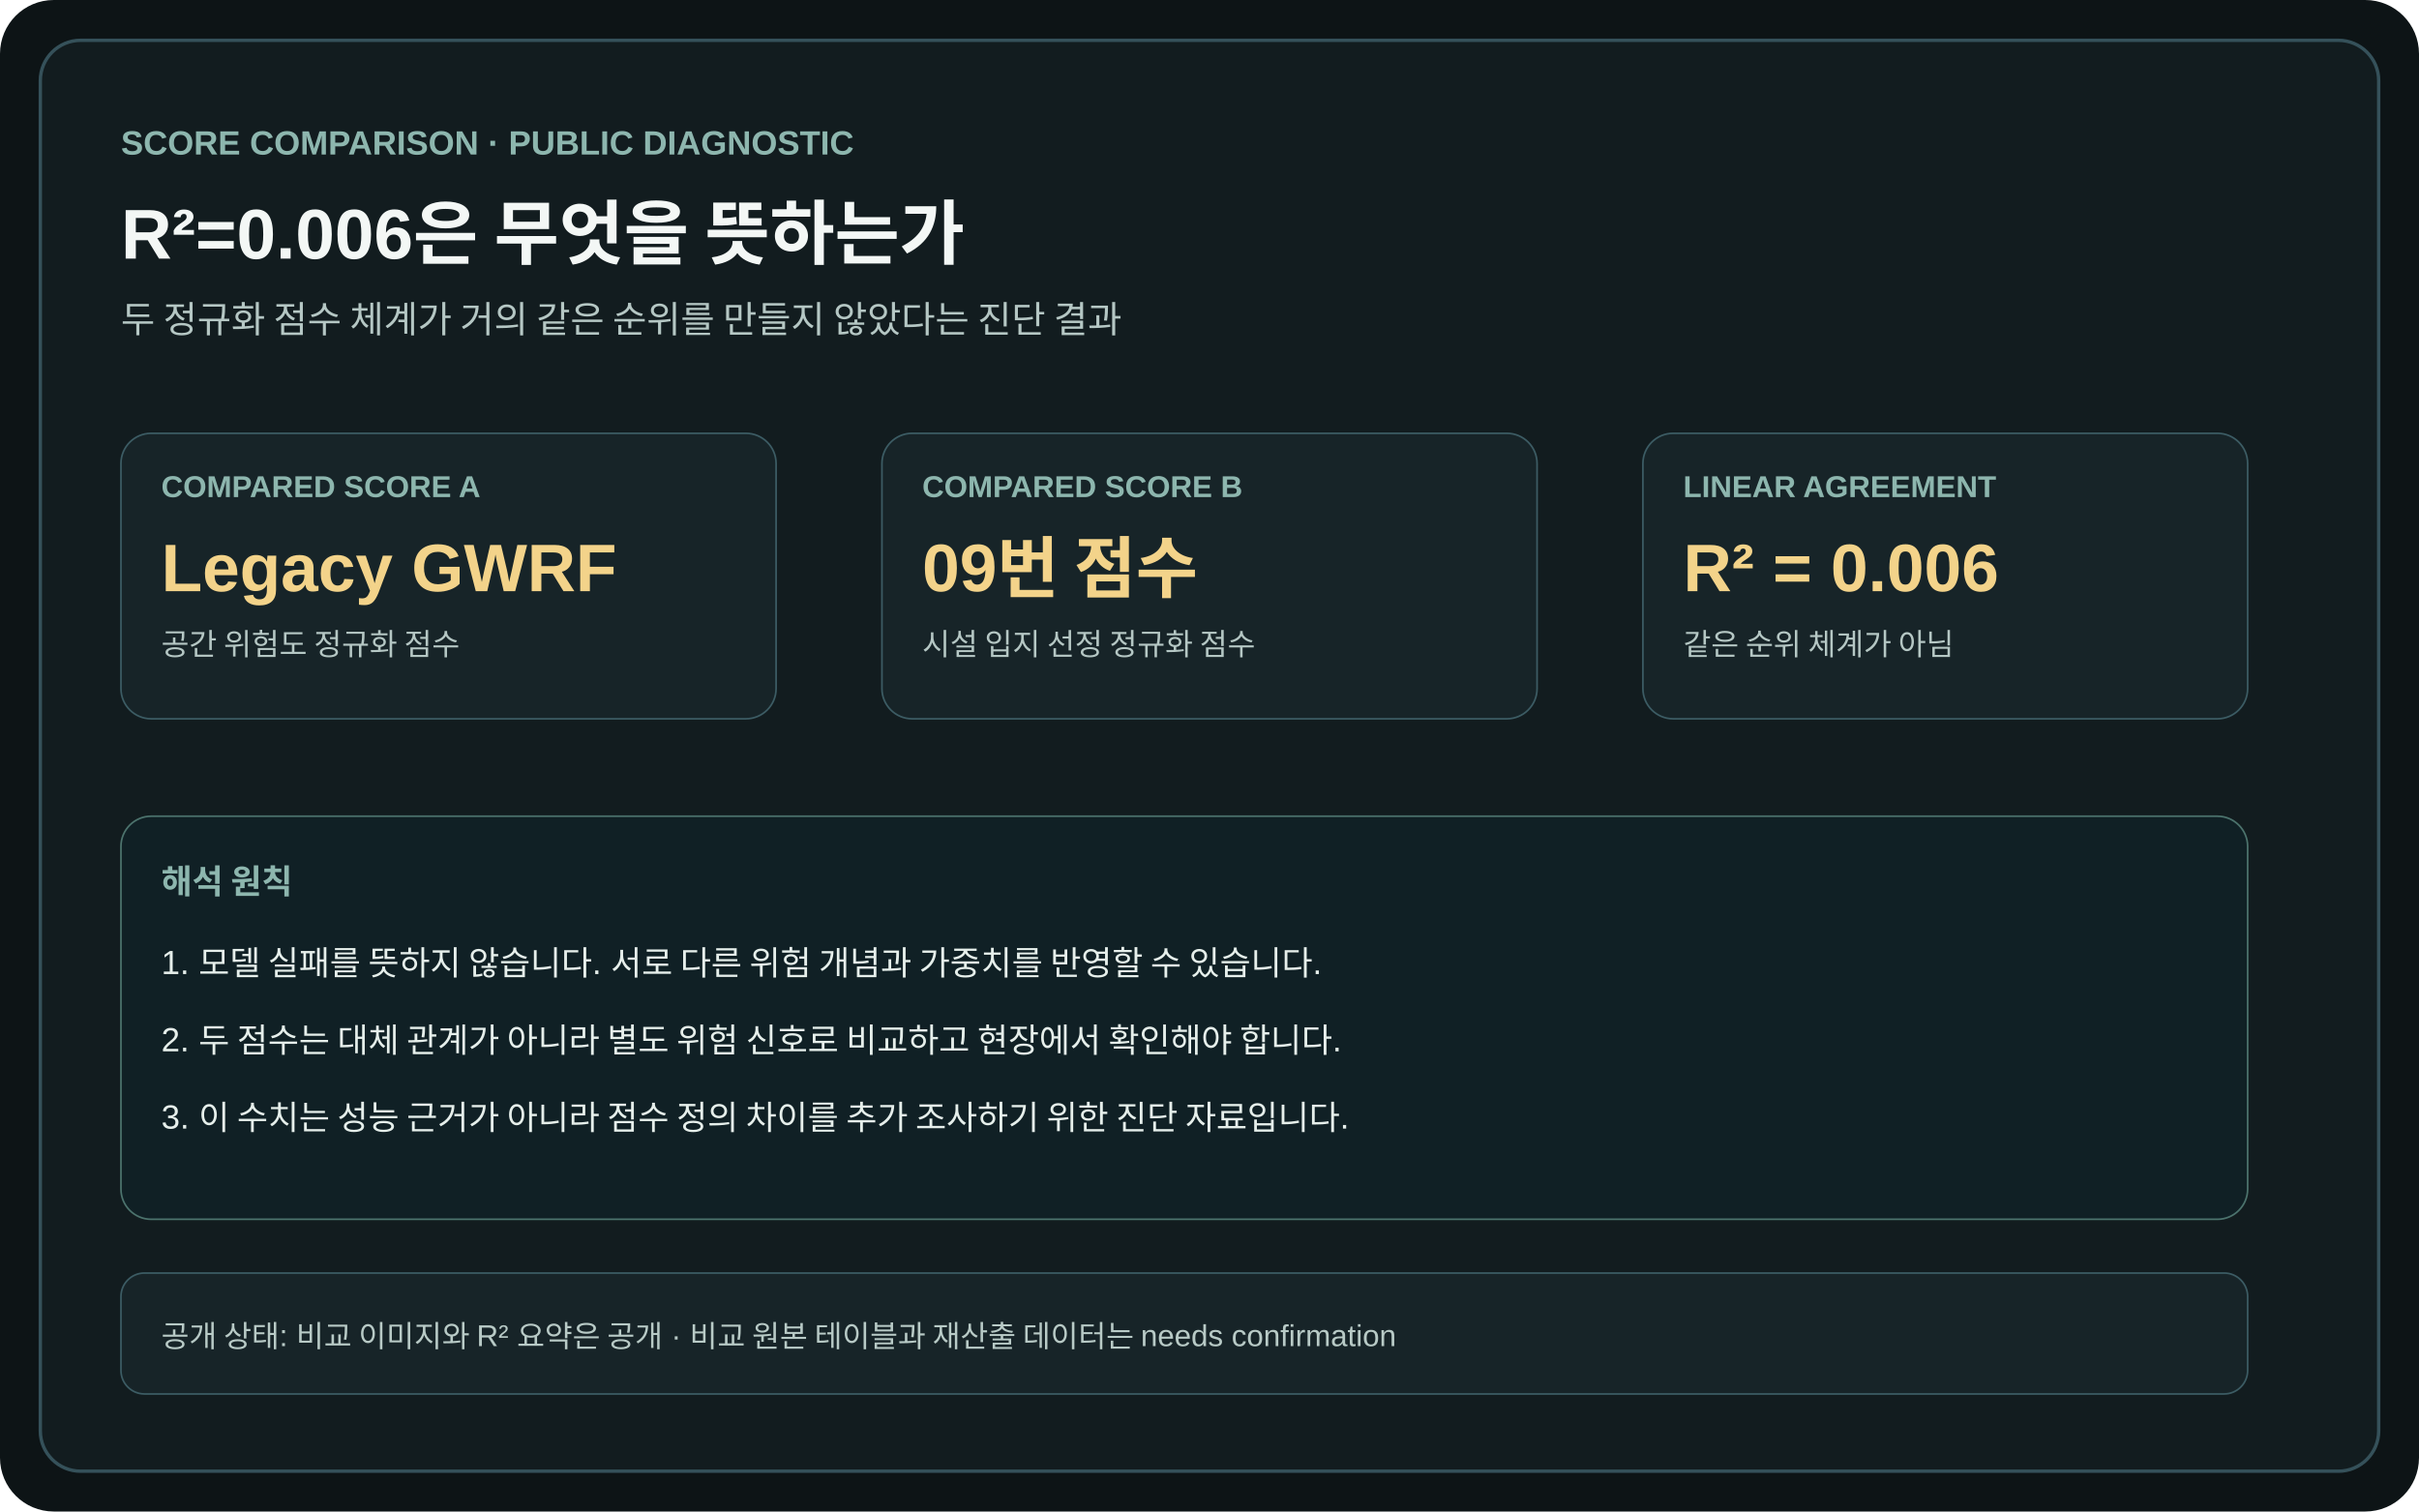
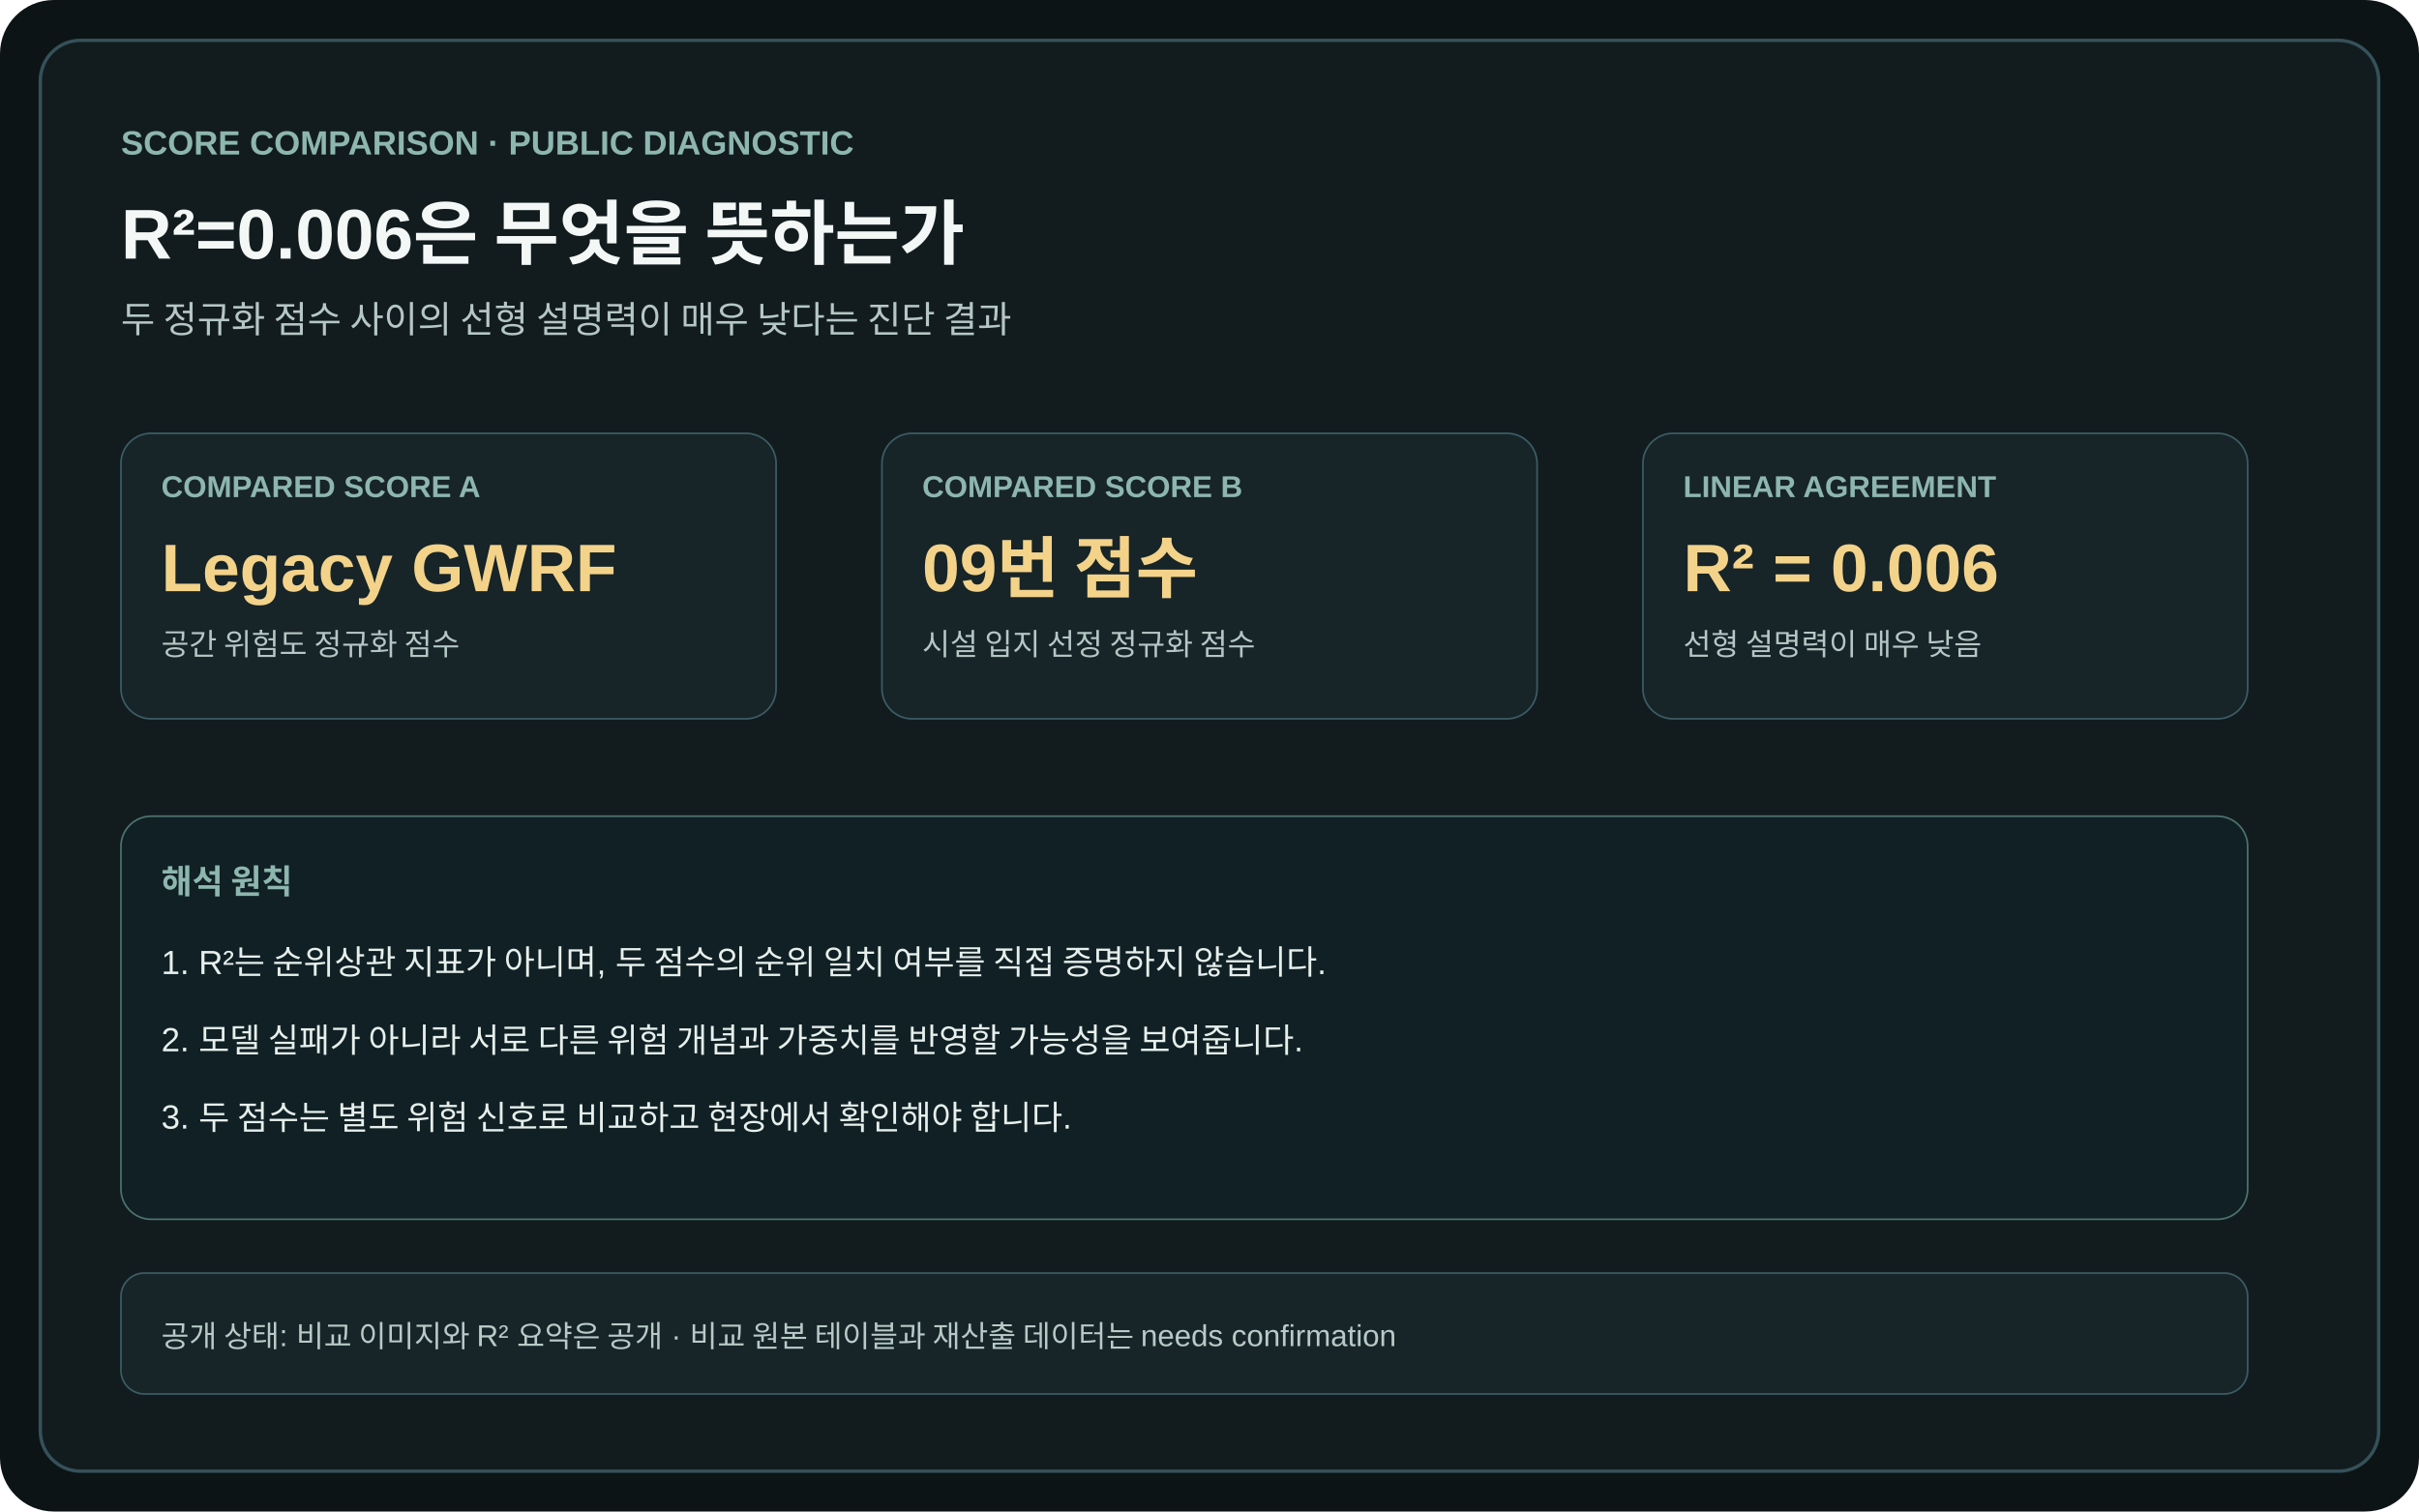
<svg xmlns="http://www.w3.org/2000/svg" width="1440" height="900" viewBox="0 0 1440 900">
  <style>
text { font-family: Pretendard, 'Noto Sans KR', Arial, sans-serif; }
.mono { font-family: 'Cascadia Code', Consolas, monospace; }
</style>
  <rect width="1440" height="900" rx="32" fill="#0d1416" />
  <rect x="24" y="24" width="1392" height="852" rx="24" fill="#121c1f" stroke="#35515a" stroke-width="2" />
  <text x="72" y="92" font-size="20" font-weight="800" fill="#8db6ae" text-anchor="start">SCORE COMPARISON · PUBLIC DIAGNOSTIC</text>
  <text x="72" y="154" font-size="42" font-weight="800" fill="#f3f7f5" text-anchor="start">R²=0.006은 무엇을 뜻하는가</text>
-   <text x="72" y="198" font-size="22" font-weight="500" fill="#b5c7c4" text-anchor="start">두 정규화 점수 체계가 거의 같은 순위를 만들지 않았다는 진단 결과</text>
+   <text x="72" y="198" font-size="22" font-weight="500" fill="#b5c7c4" text-anchor="start">두 정규화 점수 사이의 선형 설명력이 매우 낮다는 진단 결과</text>
  <rect x="72" y="258" width="390" height="170" rx="18" fill="#172428" stroke="#3c5c64" />
  <text x="96" y="296" font-size="18" font-weight="700" fill="#8db6ae" text-anchor="start">COMPARED SCORE A</text>
  <text x="96" y="352" font-size="40" font-weight="800" fill="#f3d38a" text-anchor="start">Legacy GWRF</text>
  <text x="96" y="390" font-size="18" font-weight="500" fill="#b5c7c4" text-anchor="start">공간 위험도 정규화 점수</text>
  <rect x="525" y="258" width="390" height="170" rx="18" fill="#172428" stroke="#3c5c64" />
  <text x="549" y="296" font-size="18" font-weight="700" fill="#8db6ae" text-anchor="start">COMPARED SCORE B</text>
  <text x="549" y="352" font-size="40" font-weight="800" fill="#f3d38a" text-anchor="start">09번 점수</text>
  <text x="549" y="390" font-size="18" font-weight="500" fill="#b5c7c4" text-anchor="start">시설 입지 선정 정규화 점수</text>
  <rect x="978" y="258" width="360" height="170" rx="18" fill="#172428" stroke="#3c5c64" />
  <text x="1002" y="296" font-size="18" font-weight="700" fill="#8db6ae" text-anchor="start">LINEAR AGREEMENT</text>
  <text x="1002" y="352" font-size="40" font-weight="800" fill="#f3d38a" text-anchor="start">R² = 0.006</text>
-   <text x="1002" y="390" font-size="18" font-weight="500" fill="#b5c7c4" text-anchor="start">같은 순위 체계가 아님</text>
+   <text x="1002" y="390" font-size="18" font-weight="500" fill="#b5c7c4" text-anchor="start">선형 설명력이 매우 낮음</text>
  <rect x="72" y="486" width="1266" height="240" rx="18" fill="#102025" stroke="#4c736d" />
  <text x="96" y="532" font-size="20" font-weight="800" fill="#8db6ae" text-anchor="start">해석 원칙</text>
-   <text x="96" y="580" font-size="20" font-weight="500" fill="#e6efeb" text-anchor="start">1. 모델 실패를 뜻하지 않습니다. 서로 다른 위험 개념과 가중치를 반영할 수 있습니다.</text>
-   <text x="96" y="626" font-size="20" font-weight="500" fill="#e6efeb" text-anchor="start">2. 두 점수는 대체 관계가 아니라 별도 위험 신호로 비교하고 현장에서 확인해야 합니다.</text>
-   <text x="96" y="672" font-size="20" font-weight="500" fill="#e6efeb" text-anchor="start">3. 이 수치는 성능 근거가 아니라 점수 정의 차이를 추가 조사하기 위한 진단 자료입니다.</text>
+   <text x="96" y="580" font-size="20" font-weight="500" fill="#e6efeb" text-anchor="start">1. R²는 순위상관 지표가 아니며, 두 점수의 순위 일치 여부를 직접 증명하지 않습니다.</text>
+   <text x="96" y="626" font-size="20" font-weight="500" fill="#e6efeb" text-anchor="start">2. 모델 실패가 아니라 서로 다른 위험 개념과 가중치를 반영할 가능성을 보여줍니다.</text>
+   <text x="96" y="672" font-size="20" font-weight="500" fill="#e6efeb" text-anchor="start">3. 두 점수는 별도 위험 신호로 비교하고 현장에서 확인해야 합니다.</text>
  <rect x="72" y="758" width="1266" height="72" rx="14" fill="#172428" stroke="#3c5c64" />
  <text x="96" y="802" font-size="18" font-weight="500" fill="#b8cac6" text-anchor="start">공개 상태: 비교 이미지와 R² 요약은 공개 · 비교 원본 테이블과 재산출 데이터는 needs confirmation</text>
</svg>
